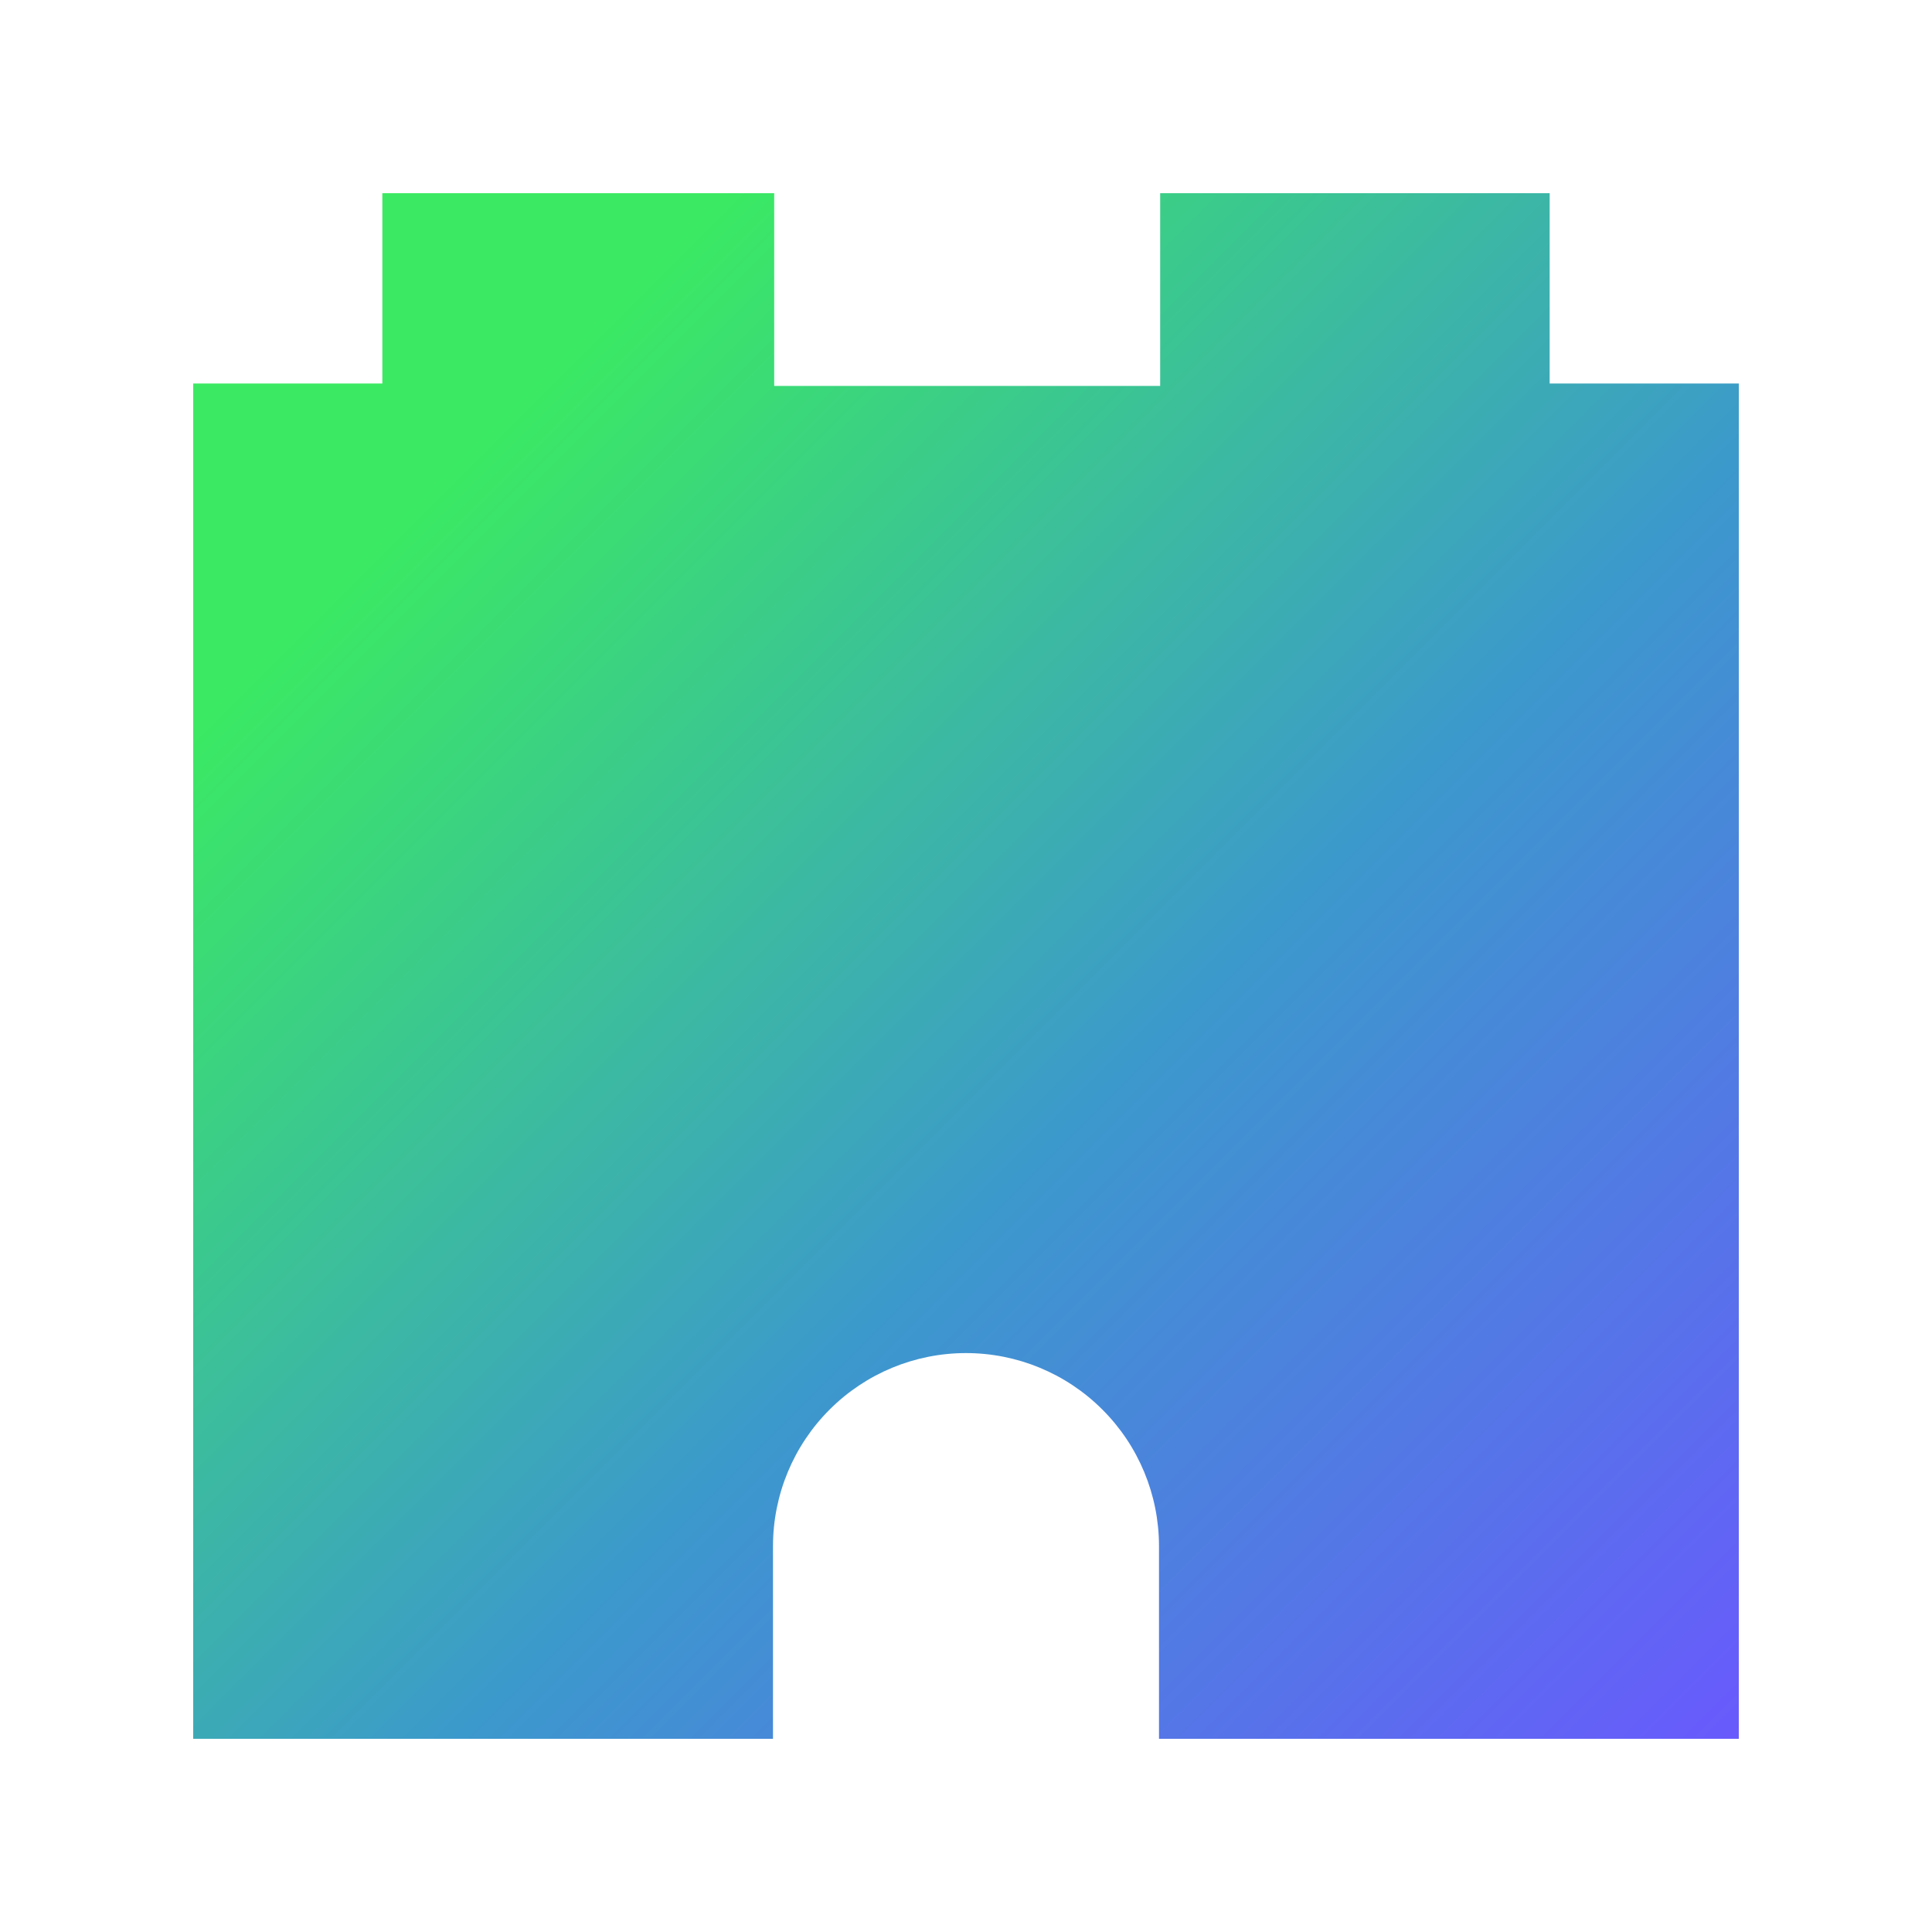
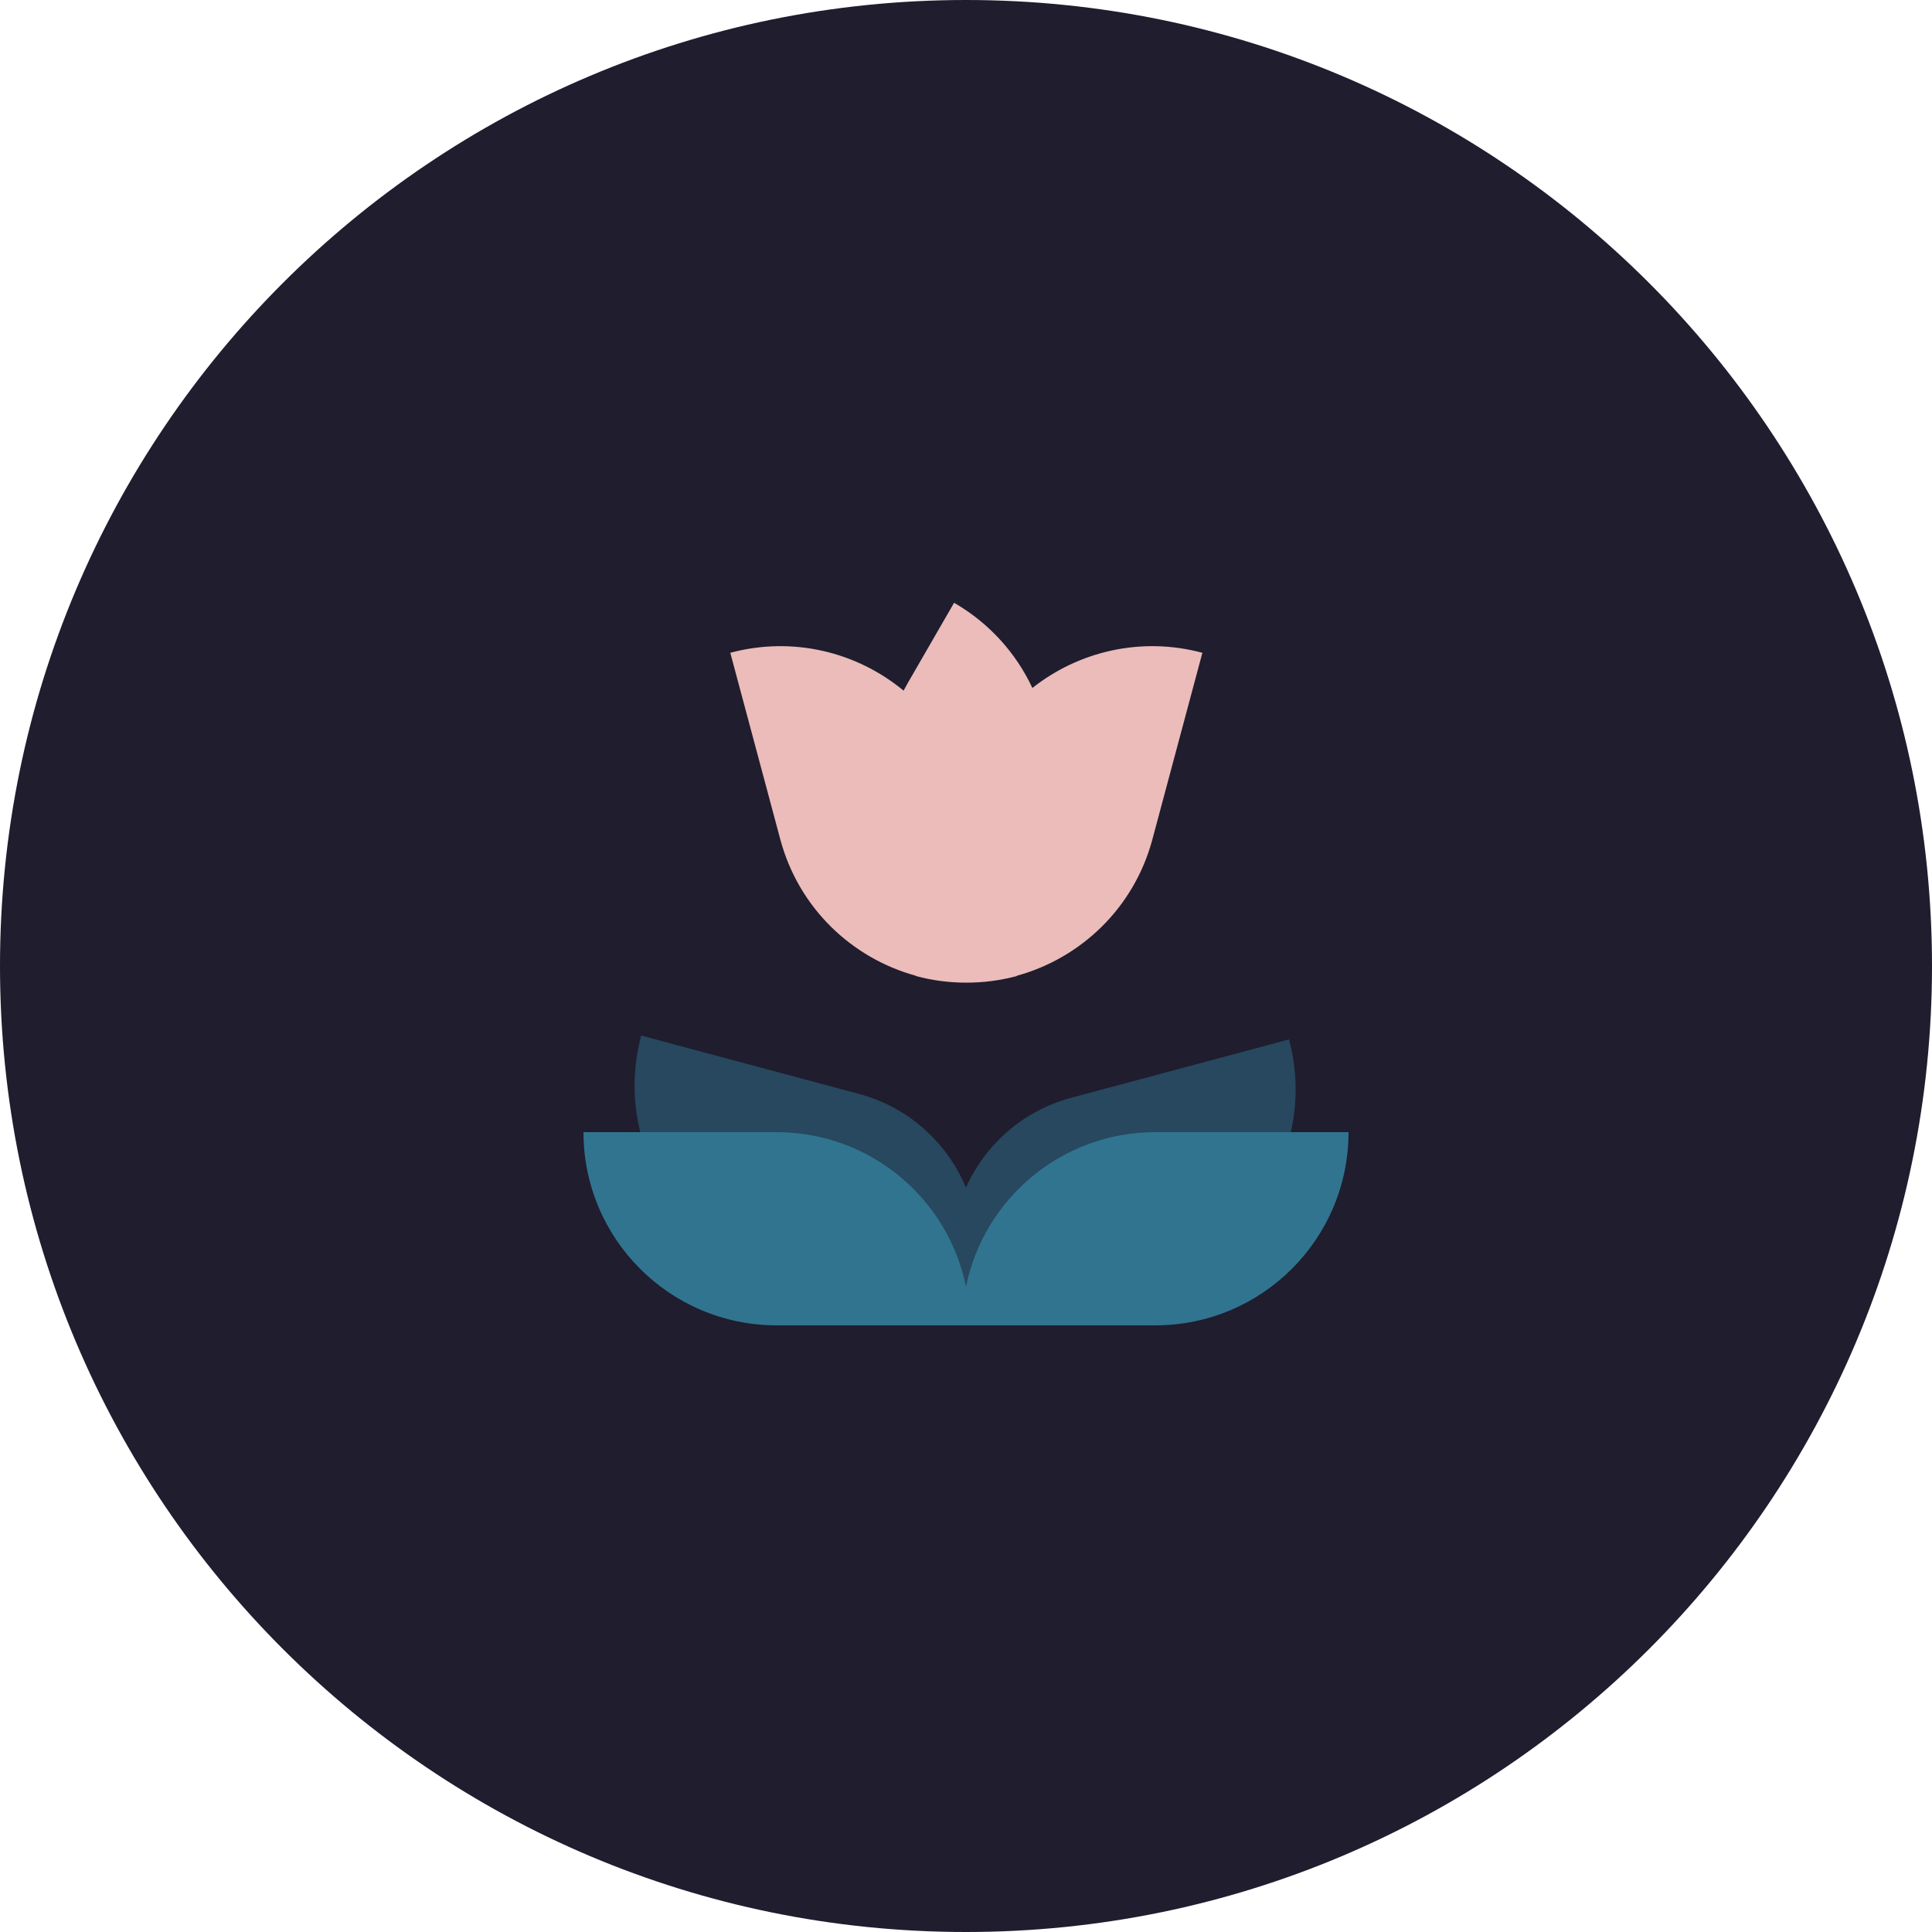
- <svg xmlns="http://www.w3.org/2000/svg" width="40" height="40" viewBox="0 0 40 40" fill="none">
-   <path d="M32.084 7.94V4H24.02V7.99H16.029V4H7.916V7.94H4V36H16.004V32.005C16.006 30.946 16.427 29.931 17.177 29.183C17.926 28.434 18.941 28.014 20 28.014C21.059 28.014 22.074 28.434 22.823 29.183C23.573 29.931 23.994 30.946 23.996 32.005V36H36V7.94H32.084Z" fill="url(#paint0_linear)" />
-   <defs>
-     <linearGradient id="paint0_linear" x1="2.942" y1="4.9" x2="37.777" y2="39.734" gradientUnits="userSpaceOnUse">
-       <stop offset="0.159" stop-color="#3BEA62" />
-       <stop offset="0.54" stop-color="#3C99CC" />
-       <stop offset="0.937" stop-color="#6B57FF" />
-     </linearGradient>
-   </defs>
+ <svg xmlns="http://www.w3.org/2000/svg" width="500" height="500" viewBox="0 0 500 500" fill="none">
+   <rect width="500" height="500" rx="250" fill="#1F1D2E" />
+   <path fill-rule="evenodd" clip-rule="evenodd" d="M249.983 307.358C245.184 295.832 235.279 286.579 222.287 283.098L165.941 268C158.794 294.673 174.623 322.09 201.296 329.237L241.543 340.021C244.382 340.782 247.27 339.981 249.298 338.146C251.3 340.672 254.679 341.909 257.99 341.021L298.237 330.237C324.911 323.09 340.74 295.673 333.593 269L277.247 284.098C264.632 287.478 254.928 296.298 249.983 307.358Z" fill="#31748F" fill-opacity="0.5" />
+   <path fill-rule="evenodd" clip-rule="evenodd" d="M250 333.001C245.368 310.178 225.19 293 201 293L151 293C151 320.614 173.386 343 201 343L249 343H251L299 343C326.614 343 349 320.614 349 293L299 293C274.81 293 254.632 310.178 250 333.001Z" fill="#31748F" />
+   <circle cx="249.5" cy="215.5" r="37.5" fill="#EFEFEF" />
+   <path fill-rule="evenodd" clip-rule="evenodd" d="M246.918 156C256.118 161.312 262.991 169.106 267.181 178.048C279.154 168.575 295.298 164.686 311.178 168.941L298.237 217.237C293.474 235.013 279.709 247.973 263.16 252.525L263.178 252.593C258.805 253.765 254.411 254.319 250.09 254.309C245.768 254.319 241.374 253.765 237 252.593L237.018 252.525C220.47 247.973 206.704 235.013 201.941 217.237L189 168.941C205.262 164.584 221.801 168.766 233.853 178.74C234.217 178.036 234.599 177.336 235 176.642L246.918 156Z" fill="#EBBCBA" />
</svg>
